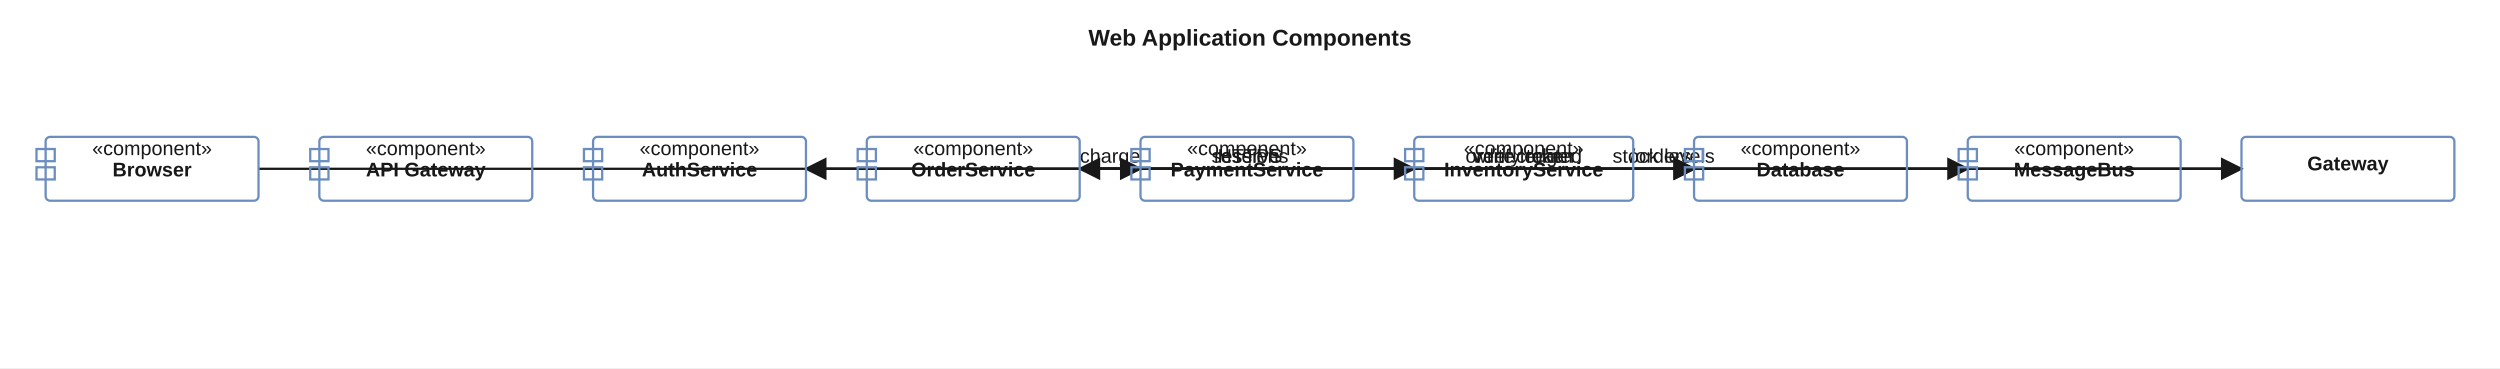
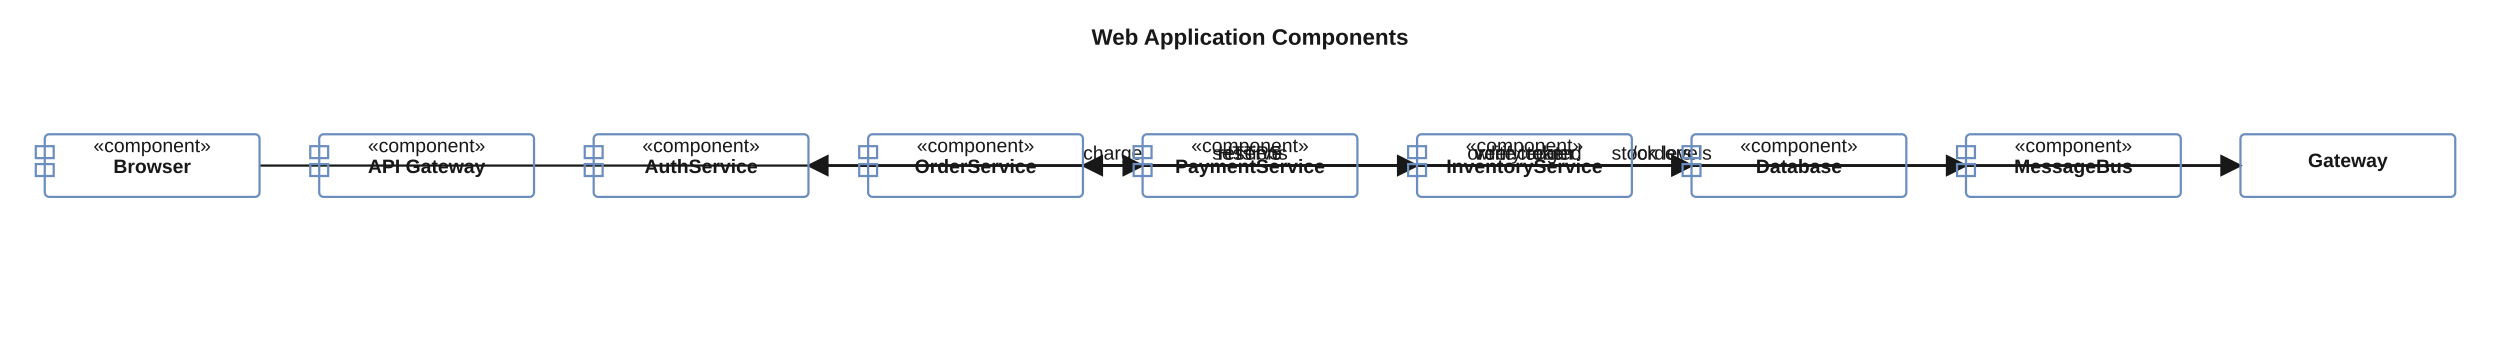
- <svg xmlns="http://www.w3.org/2000/svg" height="242" viewBox="0 0 1644 242" width="1644">
+ <svg xmlns="http://www.w3.org/2000/svg" height="242" viewBox="0 0 1676 242" width="1676">
  <defs>
    <marker id="arr-filled" markerHeight="12" markerWidth="12" orient="auto" refX="10" refY="5">
      <polygon fill="#181818" points="0 0, 10 5, 0 10" />
    </marker>
    <marker id="arr-hollow" markerHeight="12" markerWidth="12" orient="auto" refX="10" refY="5">
      <polygon fill="#ffffff" points="0 0, 10 5, 0 10" stroke="#181818" stroke-width="1" />
    </marker>
    <marker id="arr-diamond-f" markerHeight="12" markerWidth="12" orient="auto" refX="10" refY="5">
      <polygon fill="#181818" points="0 5, 5 0, 10 5, 5 10" />
    </marker>
    <marker id="arr-diamond-h" markerHeight="12" markerWidth="12" orient="auto" refX="10" refY="5">
      <polygon fill="#ffffff" points="0 5, 5 0, 10 5, 5 10" stroke="#181818" stroke-width="1" />
    </marker>
    <marker id="arrowhead" markerHeight="10" markerWidth="10" orient="auto" refX="9" refY="5">
      <polygon fill="#181818" points="0 0, 10 5, 0 10" />
    </marker>
    <marker id="arrowhead-open" markerHeight="10" markerWidth="10" orient="auto" refX="9" refY="5">
      <path d="M0,0 L10,5 L0,10" fill="none" stroke="#181818" stroke-width="1.5" />
    </marker>
  </defs>
  <style>
text{font-family:"Liberation Sans",Helvetica,Arial,sans-serif;font-size:13px;fill:#181818}.participant-box{fill:#dae8fc;stroke:#6c8ebf;stroke-width:1.5}.lifeline{stroke:#6c8ebf;stroke-width:1;stroke-dasharray:6,4}.activation{fill:#cce0ff;stroke:#6c8ebf;stroke-width:1}.arrow{stroke:#181818;stroke-width:1.5;fill:none}.arrow-dashed{stroke:#181818;stroke-width:1.5;fill:none;stroke-dasharray:6,3}.note-box{fill:#ffffc0;stroke:#bbbb00;stroke-width:1}.divider-line{stroke:#888888;stroke-width:1.5;stroke-dasharray:8,3}.divider-label{font-weight:bold}.title{font-size:15px;font-weight:bold}.class-line{stroke:#181818;stroke-width:1.5;fill:none}.class-line-dashed{stroke:#181818;stroke-width:1.5;fill:none;stroke-dasharray:6,3}.bg{fill:#ffffff}@media (prefers-color-scheme:dark){text{fill:#e8e8e8}.bg{fill:#1e1e1e}.arrow,.class-line{stroke:#e8e8e8}.arrow-dashed,.class-line-dashed{stroke:#e8e8e8}.divider-line{stroke:#aaaaaa}}
</style>
  <rect class="bg" fill="#ffffff" height="100%" width="100%" />
-   <text class="title" text-anchor="middle" x="822" y="30">
+   <text class="title" text-anchor="middle" x="838" y="30">
Web Application Components
</text>
  <g>
-     <path class="class-line" d="M170,111 L1474,111" marker-end="url(#arrowhead)" />
-     <text font-size="11" text-anchor="middle" x="822" y="107">
+     <path class="class-line" d="M174,111 L1502,111" marker-end="url(#arrowhead)" />
+     <text font-size="11" text-anchor="middle" x="838" y="107">
HTTPS
</text>
  </g>
  <g>
-     <path class="class-line" d="M1474,111 L530,111" marker-end="url(#arrowhead)" />
-     <text font-size="11" text-anchor="middle" x="1002" y="107">
+     <path class="class-line" d="M1502,111 L542,111" marker-end="url(#arrowhead)" />
+     <text font-size="11" text-anchor="middle" x="1022" y="107">
verify token
</text>
  </g>
  <g>
-     <path class="class-line" d="M1474,111 L710,111" marker-end="url(#arrowhead)" />
-     <text font-size="11" text-anchor="middle" x="1092" y="107">
+     <path class="class-line" d="M1502,111 L726,111" marker-end="url(#arrowhead)" />
+     <text font-size="11" text-anchor="middle" x="1114" y="107">
/orders
</text>
  </g>
  <g>
-     <path class="class-line" d="M710,111 L930,111" marker-end="url(#arrowhead)" />
-     <text font-size="11" text-anchor="middle" x="820" y="107">
+     <path class="class-line" d="M726,111 L950,111" marker-end="url(#arrowhead)" />
+     <text font-size="11" text-anchor="middle" x="838" y="107">
reserve
</text>
  </g>
  <g>
-     <path class="class-line" d="M710,111 L750,111" marker-end="url(#arrowhead)" />
-     <text font-size="11" text-anchor="middle" x="730" y="107">
+     <path class="class-line" d="M726,111 L766,111" marker-end="url(#arrowhead)" />
+     <text font-size="11" text-anchor="middle" x="746" y="107">
charge
</text>
  </g>
  <g>
-     <path class="class-line" d="M710,111 L1294,111" marker-end="url(#arrowhead)" />
-     <text font-size="11" text-anchor="middle" x="1002" y="107">
+     <path class="class-line" d="M726,111 L1318,111" marker-end="url(#arrowhead)" />
+     <text font-size="11" text-anchor="middle" x="1022" y="107">
order.created
</text>
  </g>
  <g>
-     <path class="class-line" d="M890,111 L1114,111" marker-end="url(#arrowhead)" />
-     <text font-size="11" text-anchor="middle" x="1002" y="107">
+     <path class="class-line" d="M910,111 L1134,111" marker-end="url(#arrowhead)" />
+     <text font-size="11" text-anchor="middle" x="1022" y="107">
write ledger
</text>
  </g>
  <g>
-     <path class="class-line" d="M1074,111 L1114,111" marker-end="url(#arrowhead)" />
-     <text font-size="11" text-anchor="middle" x="1094" y="107">
+     <path class="class-line" d="M1094,111 L1134,111" marker-end="url(#arrowhead)" />
+     <text font-size="11" text-anchor="middle" x="1114" y="107">
stock levels
</text>
  </g>
  <g>
-     <path class="class-line" d="M530,111 L1114,111" marker-end="url(#arrowhead)" />
-     <text font-size="11" text-anchor="middle" x="822" y="107">
+     <path class="class-line" d="M542,111 L1134,111" marker-end="url(#arrowhead)" />
+     <text font-size="11" text-anchor="middle" x="838" y="107">
sessions
</text>
  </g>
  <g>
-     <rect fill="none" height="42" rx="3" stroke="#6c8ebf" stroke-width="1.5" width="140" x="30" y="90" />
-     <text fill="#555" font-size="10" text-anchor="middle" x="100" y="102">
+     <rect fill="none" height="42" rx="3" stroke="#6c8ebf" stroke-width="1.5" width="144" x="30" y="90" />
+     <text fill="#555" font-size="10" text-anchor="middle" x="102" y="102">
«component»
</text>
-     <text font-weight="bold" text-anchor="middle" x="100" y="116">
+     <text font-weight="bold" text-anchor="middle" x="102" y="116">
Browser
</text>
    <rect fill="none" height="8" stroke="#6c8ebf" stroke-width="1.5" width="12" x="24" y="98" />
    <rect fill="none" height="8" stroke="#6c8ebf" stroke-width="1.5" width="12" x="24" y="110" />
  </g>
  <g>
-     <rect fill="none" height="42" rx="3" stroke="#6c8ebf" stroke-width="1.5" width="140" x="210" y="90" />
-     <text fill="#555" font-size="10" text-anchor="middle" x="280" y="102">
+     <rect fill="none" height="42" rx="3" stroke="#6c8ebf" stroke-width="1.5" width="144" x="214" y="90" />
+     <text fill="#555" font-size="10" text-anchor="middle" x="286" y="102">
«component»
</text>
-     <text font-weight="bold" text-anchor="middle" x="280" y="116">
+     <text font-weight="bold" text-anchor="middle" x="286" y="116">
API Gateway
</text>
-     <rect fill="none" height="8" stroke="#6c8ebf" stroke-width="1.5" width="12" x="204" y="98" />
-     <rect fill="none" height="8" stroke="#6c8ebf" stroke-width="1.5" width="12" x="204" y="110" />
+     <rect fill="none" height="8" stroke="#6c8ebf" stroke-width="1.5" width="12" x="208" y="98" />
+     <rect fill="none" height="8" stroke="#6c8ebf" stroke-width="1.5" width="12" x="208" y="110" />
  </g>
  <g>
-     <rect fill="none" height="42" rx="3" stroke="#6c8ebf" stroke-width="1.5" width="140" x="390" y="90" />
-     <text fill="#555" font-size="10" text-anchor="middle" x="460" y="102">
+     <rect fill="none" height="42" rx="3" stroke="#6c8ebf" stroke-width="1.5" width="144" x="398" y="90" />
+     <text fill="#555" font-size="10" text-anchor="middle" x="470" y="102">
«component»
</text>
-     <text font-weight="bold" text-anchor="middle" x="460" y="116">
+     <text font-weight="bold" text-anchor="middle" x="470" y="116">
AuthService
</text>
-     <rect fill="none" height="8" stroke="#6c8ebf" stroke-width="1.5" width="12" x="384" y="98" />
-     <rect fill="none" height="8" stroke="#6c8ebf" stroke-width="1.5" width="12" x="384" y="110" />
+     <rect fill="none" height="8" stroke="#6c8ebf" stroke-width="1.5" width="12" x="392" y="98" />
+     <rect fill="none" height="8" stroke="#6c8ebf" stroke-width="1.5" width="12" x="392" y="110" />
  </g>
  <g>
-     <rect fill="none" height="42" rx="3" stroke="#6c8ebf" stroke-width="1.5" width="140" x="570" y="90" />
-     <text fill="#555" font-size="10" text-anchor="middle" x="640" y="102">
+     <rect fill="none" height="42" rx="3" stroke="#6c8ebf" stroke-width="1.5" width="144" x="582" y="90" />
+     <text fill="#555" font-size="10" text-anchor="middle" x="654" y="102">
«component»
</text>
-     <text font-weight="bold" text-anchor="middle" x="640" y="116">
+     <text font-weight="bold" text-anchor="middle" x="654" y="116">
OrderService
</text>
-     <rect fill="none" height="8" stroke="#6c8ebf" stroke-width="1.5" width="12" x="564" y="98" />
-     <rect fill="none" height="8" stroke="#6c8ebf" stroke-width="1.5" width="12" x="564" y="110" />
+     <rect fill="none" height="8" stroke="#6c8ebf" stroke-width="1.5" width="12" x="576" y="98" />
+     <rect fill="none" height="8" stroke="#6c8ebf" stroke-width="1.5" width="12" x="576" y="110" />
  </g>
  <g>
-     <rect fill="none" height="42" rx="3" stroke="#6c8ebf" stroke-width="1.5" width="140" x="750" y="90" />
-     <text fill="#555" font-size="10" text-anchor="middle" x="820" y="102">
+     <rect fill="none" height="42" rx="3" stroke="#6c8ebf" stroke-width="1.5" width="144" x="766" y="90" />
+     <text fill="#555" font-size="10" text-anchor="middle" x="838" y="102">
«component»
</text>
-     <text font-weight="bold" text-anchor="middle" x="820" y="116">
+     <text font-weight="bold" text-anchor="middle" x="838" y="116">
PaymentService
</text>
-     <rect fill="none" height="8" stroke="#6c8ebf" stroke-width="1.5" width="12" x="744" y="98" />
-     <rect fill="none" height="8" stroke="#6c8ebf" stroke-width="1.5" width="12" x="744" y="110" />
+     <rect fill="none" height="8" stroke="#6c8ebf" stroke-width="1.5" width="12" x="760" y="98" />
+     <rect fill="none" height="8" stroke="#6c8ebf" stroke-width="1.5" width="12" x="760" y="110" />
  </g>
  <g>
-     <rect fill="none" height="42" rx="3" stroke="#6c8ebf" stroke-width="1.5" width="144" x="930" y="90" />
-     <text fill="#555" font-size="10" text-anchor="middle" x="1002" y="102">
+     <rect fill="none" height="42" rx="3" stroke="#6c8ebf" stroke-width="1.5" width="144" x="950" y="90" />
+     <text fill="#555" font-size="10" text-anchor="middle" x="1022" y="102">
«component»
</text>
-     <text font-weight="bold" text-anchor="middle" x="1002" y="116">
+     <text font-weight="bold" text-anchor="middle" x="1022" y="116">
InventoryService
</text>
-     <rect fill="none" height="8" stroke="#6c8ebf" stroke-width="1.5" width="12" x="924" y="98" />
-     <rect fill="none" height="8" stroke="#6c8ebf" stroke-width="1.5" width="12" x="924" y="110" />
+     <rect fill="none" height="8" stroke="#6c8ebf" stroke-width="1.5" width="12" x="944" y="98" />
+     <rect fill="none" height="8" stroke="#6c8ebf" stroke-width="1.5" width="12" x="944" y="110" />
  </g>
  <g>
-     <rect fill="none" height="42" rx="3" stroke="#6c8ebf" stroke-width="1.5" width="140" x="1114" y="90" />
-     <text fill="#555" font-size="10" text-anchor="middle" x="1184" y="102">
+     <rect fill="none" height="42" rx="3" stroke="#6c8ebf" stroke-width="1.5" width="144" x="1134" y="90" />
+     <text fill="#555" font-size="10" text-anchor="middle" x="1206" y="102">
«component»
</text>
-     <text font-weight="bold" text-anchor="middle" x="1184" y="116">
+     <text font-weight="bold" text-anchor="middle" x="1206" y="116">
Database
</text>
-     <rect fill="none" height="8" stroke="#6c8ebf" stroke-width="1.5" width="12" x="1108" y="98" />
-     <rect fill="none" height="8" stroke="#6c8ebf" stroke-width="1.5" width="12" x="1108" y="110" />
+     <rect fill="none" height="8" stroke="#6c8ebf" stroke-width="1.5" width="12" x="1128" y="98" />
+     <rect fill="none" height="8" stroke="#6c8ebf" stroke-width="1.5" width="12" x="1128" y="110" />
  </g>
  <g>
-     <rect fill="none" height="42" rx="3" stroke="#6c8ebf" stroke-width="1.5" width="140" x="1294" y="90" />
-     <text fill="#555" font-size="10" text-anchor="middle" x="1364" y="102">
+     <rect fill="none" height="42" rx="3" stroke="#6c8ebf" stroke-width="1.5" width="144" x="1318" y="90" />
+     <text fill="#555" font-size="10" text-anchor="middle" x="1390" y="102">
«component»
</text>
-     <text font-weight="bold" text-anchor="middle" x="1364" y="116">
+     <text font-weight="bold" text-anchor="middle" x="1390" y="116">
MessageBus
</text>
-     <rect fill="none" height="8" stroke="#6c8ebf" stroke-width="1.5" width="12" x="1288" y="98" />
-     <rect fill="none" height="8" stroke="#6c8ebf" stroke-width="1.5" width="12" x="1288" y="110" />
+     <rect fill="none" height="8" stroke="#6c8ebf" stroke-width="1.5" width="12" x="1312" y="98" />
+     <rect fill="none" height="8" stroke="#6c8ebf" stroke-width="1.5" width="12" x="1312" y="110" />
  </g>
  <g>
-     <rect fill="none" height="42" rx="3" stroke="#6c8ebf" stroke-width="1.5" width="140" x="1474" y="90" />
-     <text font-weight="bold" text-anchor="middle" x="1544" y="112">
+     <rect fill="none" height="42" rx="3" stroke="#6c8ebf" stroke-width="1.5" width="144" x="1502" y="90" />
+     <text font-weight="bold" text-anchor="middle" x="1574" y="112">
Gateway
</text>
  </g>
</svg>
